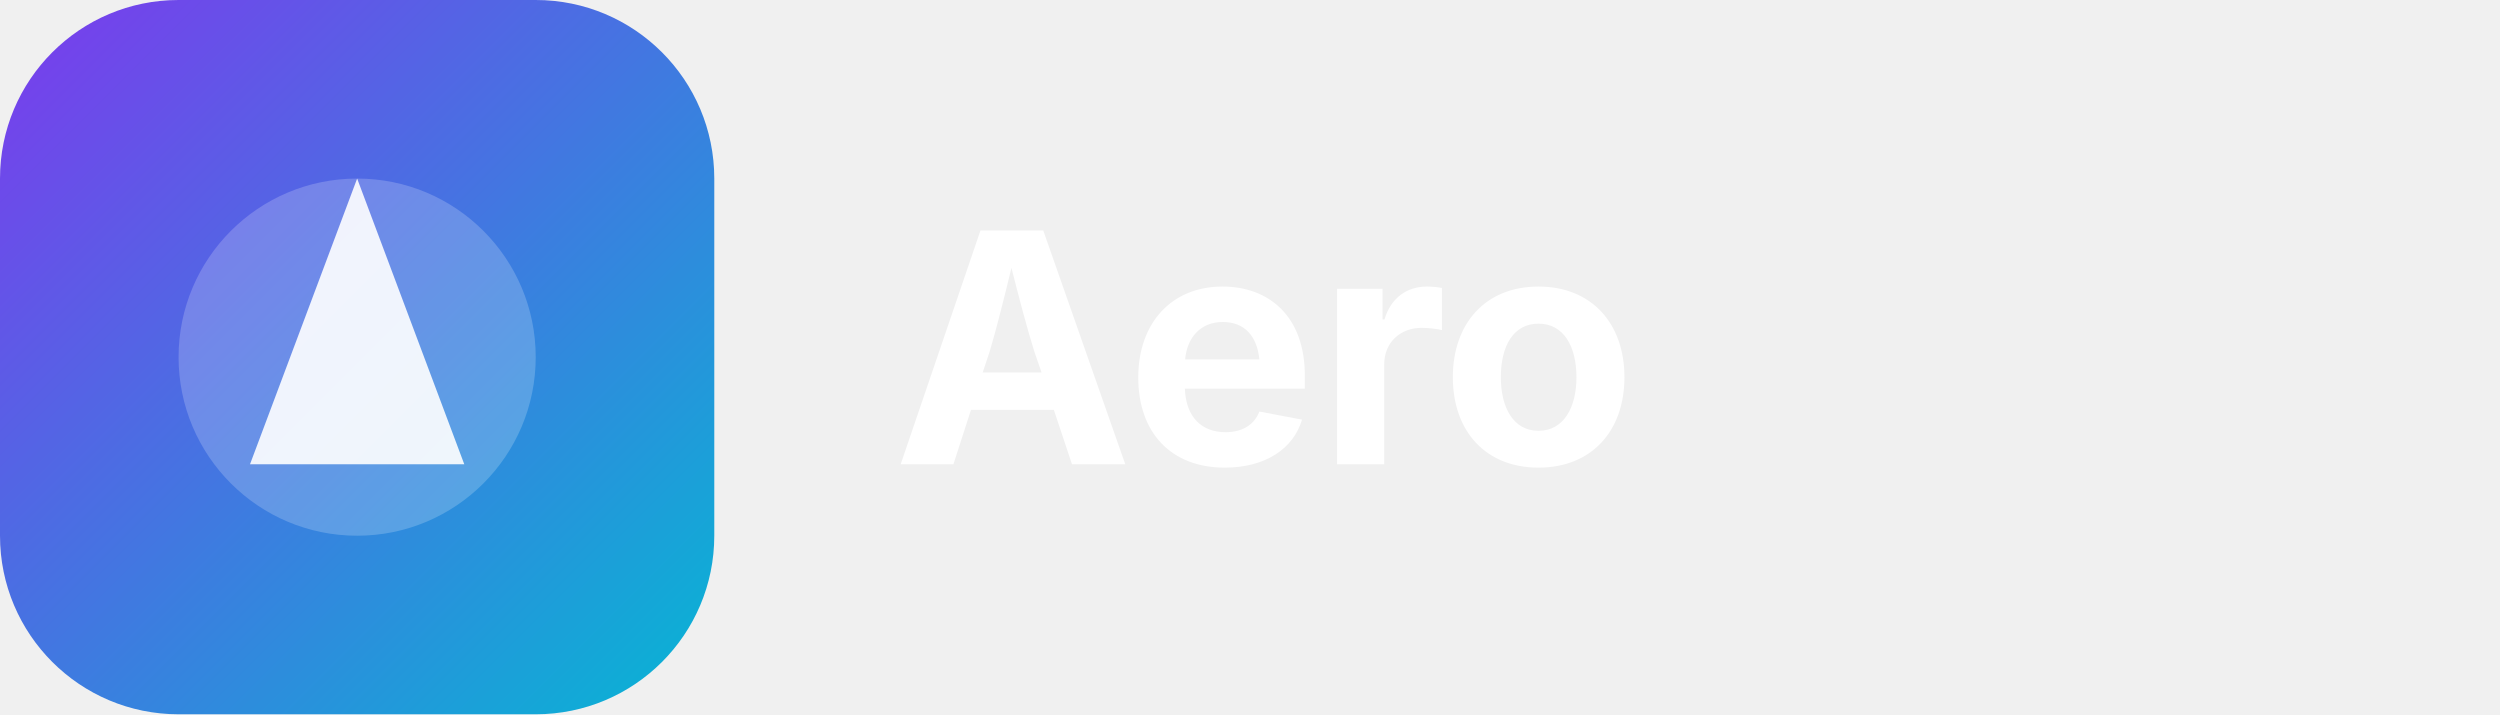
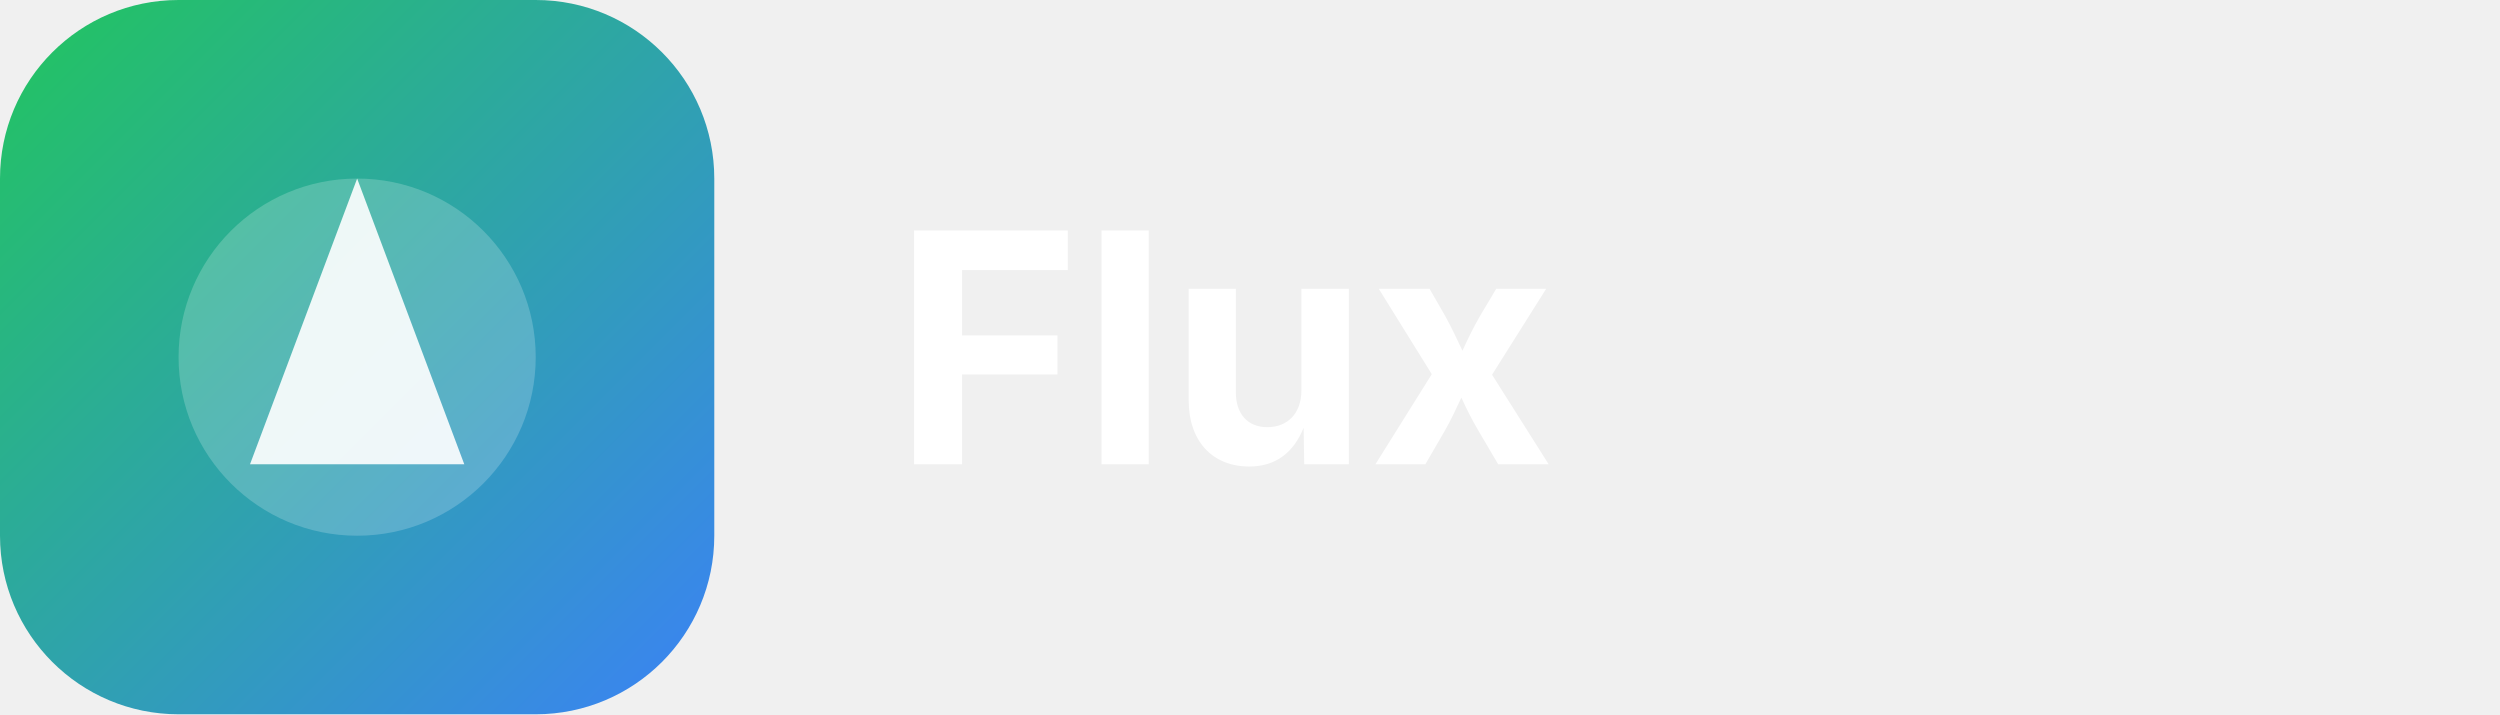
<svg xmlns="http://www.w3.org/2000/svg" width="140" height="40" viewBox="0 0 140 40" role="img" aria-label="Logo">
  <defs>
-     <linearGradient id="g6123" x1="0%" y1="0%" x2="100%" y2="100%">
-       <stop offset="0%" stop-color="#7C3AED" />
-       <stop offset="100%" stop-color="#06B6D4" />
+     <linearGradient id="g4293" x1="0%" y1="0%" x2="100%" y2="100%">
+       <stop offset="0%" stop-color="#22C55E" />
+       <stop offset="100%" stop-color="#3B82F6" />
    </linearGradient>
  </defs>
  <g>
-     <rect rx="10" width="40" height="40" fill="url(#g6123)" />
+     <rect rx="10" width="40" height="40" fill="url(#g4293)" />
    <circle cx="20" cy="20" r="10" fill="rgba(255,255,255,0.2)" />
    <path d="M14 26 L20 10 L26 26 Z" fill="#fff" opacity="0.9" />
-     <text x="50" y="26" font-family="Inter, Poppins, sans-serif" font-size="18" font-weight="700" fill="#ffffff">Aero</text>
+     <text x="50" y="26" font-family="Inter, Poppins, sans-serif" font-size="18" font-weight="700" fill="#ffffff">Flux</text>
  </g>
</svg>
